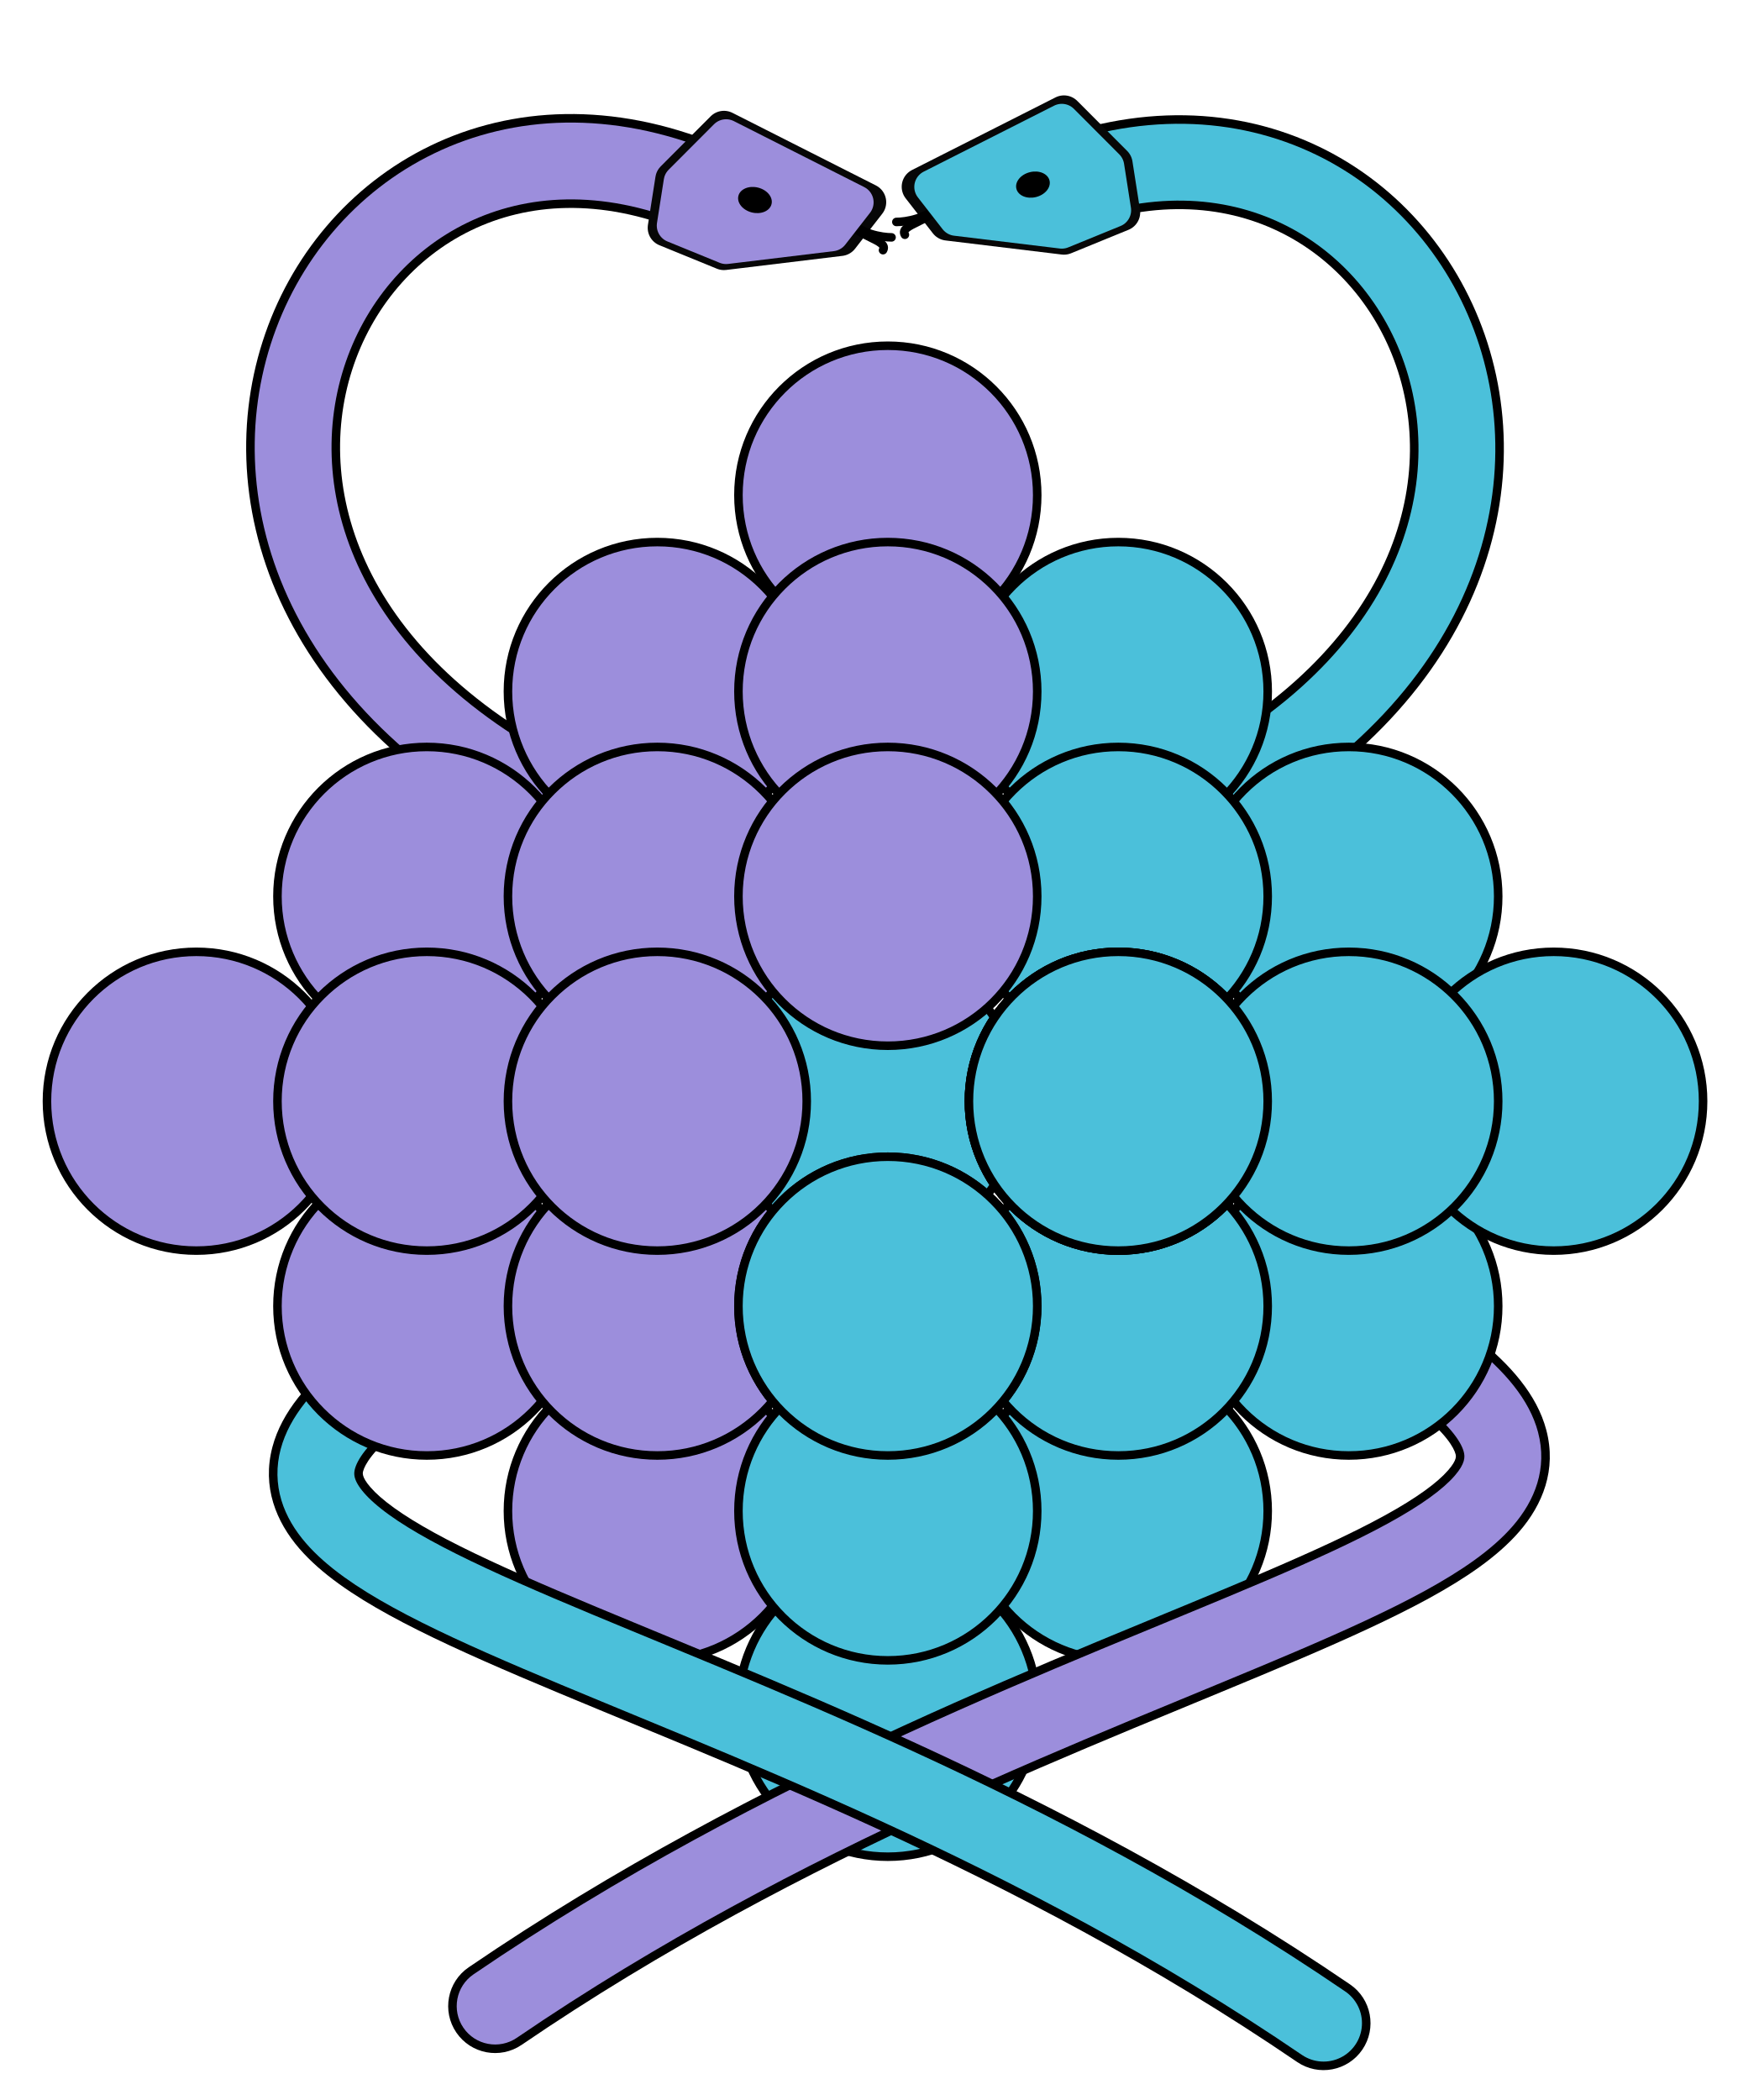
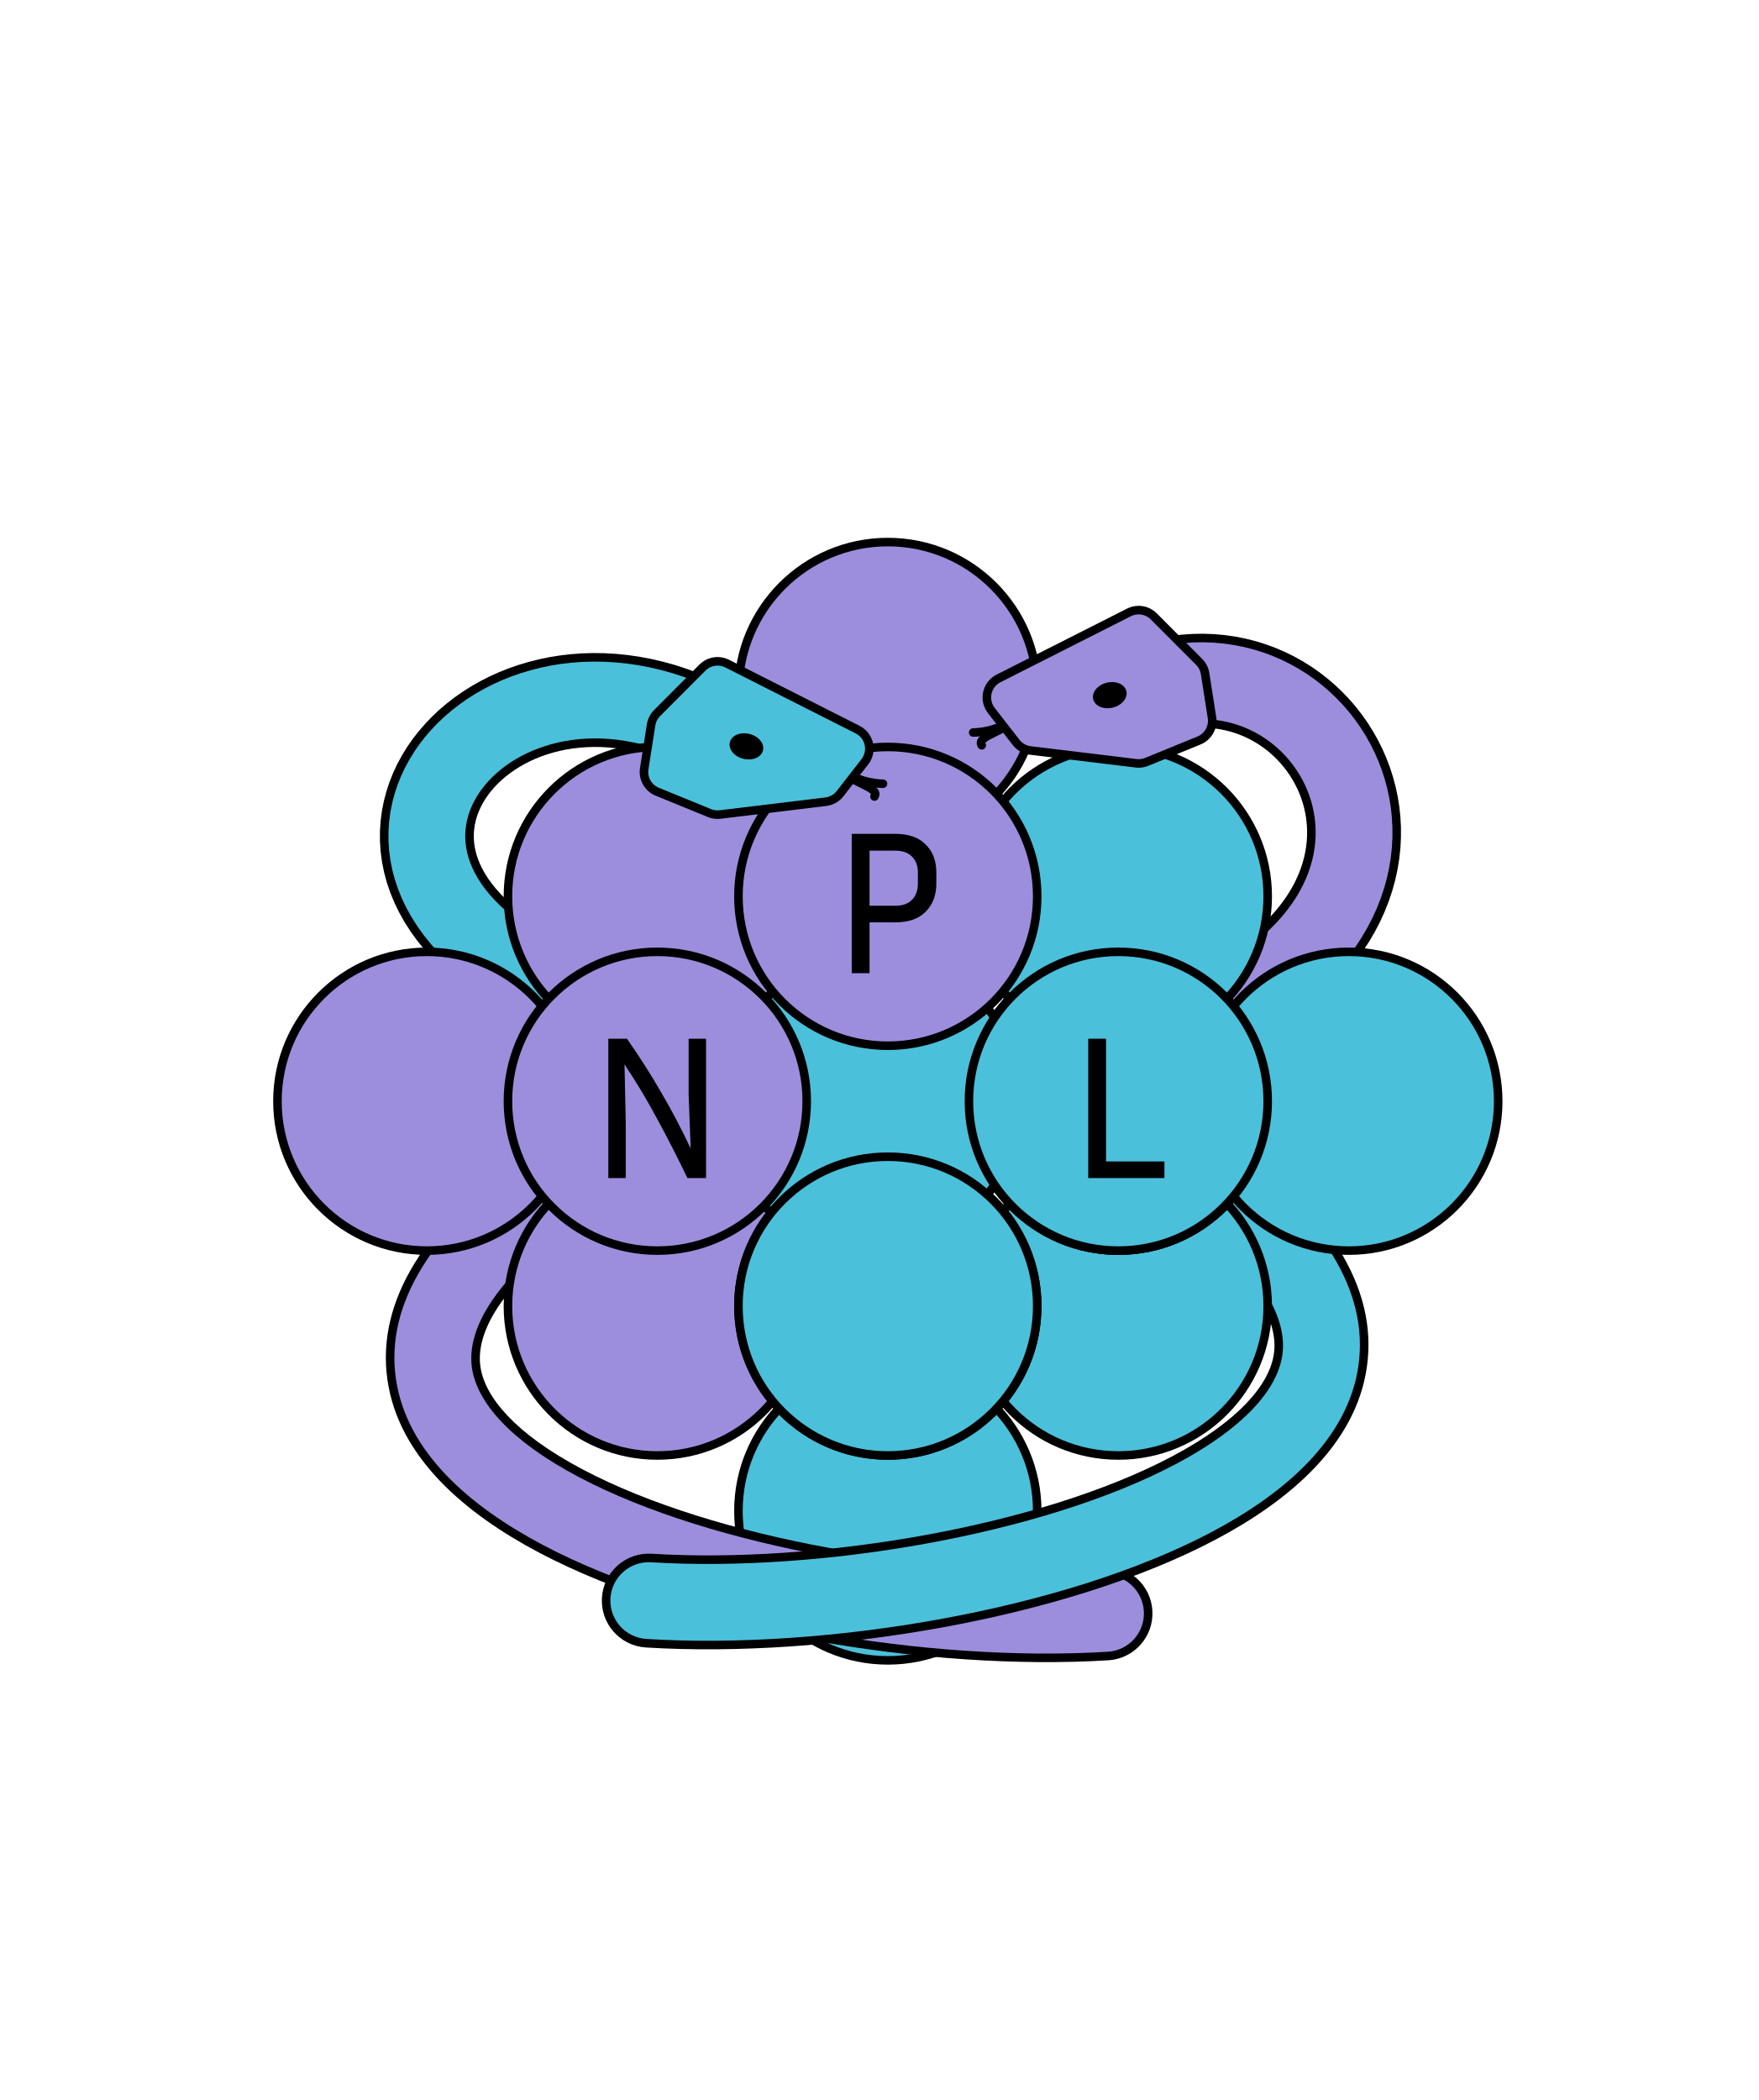
<svg xmlns="http://www.w3.org/2000/svg" width="206" height="246" viewBox="0 0 206 246" fill="none">
-   <circle cx="18" cy="18" r="17.5" transform="matrix(1 0 0 -1 86 218)" fill="#4BC0DA" stroke="black" />
-   <circle cx="18" cy="18" r="17.5" transform="matrix(1 0 0 -1 59 195)" fill="#9C8EDC" stroke="black" />
-   <circle cx="131" cy="177" r="17.5" transform="rotate(180 131 177)" fill="#4BC0DA" stroke="black" />
-   <path d="M54.901 230.456C52.391 232.168 51.745 235.59 53.456 238.099C55.168 240.609 58.59 241.255 61.099 239.544L54.901 230.456ZM61.099 239.544C94.384 216.84 128.796 204.376 152.148 194.398C157.941 191.923 163.147 189.557 167.433 187.207C171.633 184.903 175.411 182.371 177.974 179.407C180.705 176.248 182.365 172.173 181.132 167.51C180.035 163.358 176.888 159.832 172.979 156.705L166.108 165.295C169.415 167.941 170.311 169.614 170.498 170.321C170.549 170.517 170.736 170.96 169.653 172.213C168.401 173.66 166.024 175.434 162.143 177.562C158.348 179.644 153.547 181.838 147.826 184.283C125.117 193.986 89.325 206.976 54.901 230.456L61.099 239.544Z" fill="black" />
-   <path d="M55.464 231.282C53.411 232.683 52.882 235.483 54.282 237.536C55.683 239.589 58.483 240.118 60.536 238.718L55.464 231.282ZM60.536 238.718C93.924 215.943 128.462 203.431 151.755 193.479C157.542 191.006 162.711 188.656 166.952 186.33C171.123 184.042 174.774 181.579 177.218 178.753C179.799 175.768 181.291 172.022 180.166 167.765C179.151 163.927 176.209 160.569 172.355 157.486L166.732 164.514C170.094 167.204 171.195 169.045 171.464 170.066C171.624 170.667 171.643 171.44 170.409 172.867C169.039 174.452 166.534 176.294 162.624 178.439C158.784 180.545 153.947 182.755 148.219 185.202C125.451 194.93 89.785 207.872 55.464 231.282L60.536 238.718Z" fill="#9C8EDC" />
-   <path d="M158.141 232.456C160.651 234.168 161.297 237.59 159.586 240.099C157.874 242.609 154.452 243.255 151.943 241.544L158.141 232.456ZM151.943 241.544C118.658 218.84 84.246 206.376 60.894 196.398C55.101 193.923 49.895 191.557 45.609 189.207C41.409 186.903 37.631 184.371 35.068 181.407C32.337 178.248 30.677 174.173 31.91 169.51C33.007 165.358 36.154 161.832 40.063 158.705L46.934 167.295C43.627 169.941 42.731 171.614 42.544 172.321C42.493 172.517 42.306 172.96 43.389 174.213C44.641 175.66 47.018 177.434 50.899 179.562C54.694 181.644 59.495 183.838 65.216 186.283C87.925 195.986 123.717 208.976 158.141 232.456L151.943 241.544Z" fill="black" />
-   <path d="M155.042 237C87.333 190.816 14.634 186.092 43.499 163" stroke="#4BC0DA" stroke-width="9" stroke-linecap="round" />
-   <path d="M68 95.5C8 68 38 4 82 22" stroke="black" stroke-width="11" />
-   <path d="M68 95.5C8 68 38 4 82 22" stroke="#9C8EDC" stroke-width="9" />
-   <path d="M137 95.642C197 68.142 167 4.142 123 22.142" stroke="black" stroke-width="11" />
-   <path d="M137 95.642C197 68.142 167 4.142 123 22.142" stroke="#4BC0DA" stroke-width="9" />
-   <circle cx="18" cy="18" r="17.5" transform="matrix(1 0 0 -1 84 147)" fill="#4BC0DA" stroke="black" />
-   <circle cx="50" cy="105" r="17.5" fill="#9C8EDC" stroke="black" />
-   <circle cx="18" cy="18" r="17.5" transform="matrix(-1 0 0 1 149 63)" fill="#4BC0DA" stroke="black" />
-   <circle cx="77" cy="81" r="17.5" fill="#9C8EDC" stroke="black" />
-   <circle cx="18" cy="18" r="17.5" transform="matrix(-1 0 0 1 176 87)" fill="#4BC0DA" stroke="black" />
-   <circle cx="18" cy="18" r="17.5" transform="matrix(1 0 0 -1 32 171)" fill="#9C8EDC" stroke="black" />
-   <circle cx="158" cy="153" r="17.5" transform="rotate(180 158 153)" fill="#4BC0DA" stroke="black" />
-   <circle cx="77" cy="105" r="17.5" fill="#9C8EDC" stroke="black" />
-   <circle cx="18" cy="18" r="17.5" transform="matrix(-1 0 0 1 149 87)" fill="#4BC0DA" stroke="black" />
+   <circle cx="18" cy="18" r="17.5" transform="matrix(1 0 0 -1 86 195)" fill="#4BC0DA" stroke="black" />
+   <path d="M129.161 183.51C132.193 183.323 134.802 185.629 134.99 188.661C135.177 191.693 132.871 194.302 129.839 194.49L129.161 183.51ZM129.839 194.49C108.842 195.786 80.78 191.194 63.121 181.863C54.506 177.31 46.697 170.733 45.388 161.66C44.026 152.209 50.068 143.27 61.279 135.062L67.777 143.938C57.474 151.48 55.818 156.916 56.276 160.09C56.788 163.642 60.317 167.94 68.261 172.137C83.72 180.306 109.658 184.714 129.161 183.51L129.839 194.49Z" fill="black" />
+   <path d="M129.223 184.509C131.703 184.355 133.838 186.242 133.991 188.723C134.145 191.203 132.258 193.338 129.777 193.491L129.223 184.509ZM129.777 193.491C108.916 194.779 81.047 190.204 63.589 180.979C55.034 176.458 47.614 170.088 46.378 161.517C45.098 152.637 50.741 144.016 61.87 135.869L67.186 143.131C56.801 150.734 54.746 156.488 55.286 160.233C55.871 164.287 59.789 168.792 67.793 173.021C83.453 181.296 109.584 185.721 129.223 184.509L129.777 193.491Z" fill="#9C8EDC" />
+   <path d="M76.339 182.01C73.307 181.823 70.698 184.129 70.51 187.161C70.323 190.193 72.629 192.802 75.661 192.99L76.339 182.01ZM75.661 192.99C96.659 194.286 124.72 189.694 142.379 180.363C150.994 175.81 158.803 169.233 160.112 160.16C161.474 150.709 155.432 141.77 144.221 133.562L137.723 142.438C148.026 149.98 149.682 155.416 149.224 158.59C148.712 162.142 145.183 166.44 137.239 170.637C121.78 178.806 95.841 183.214 76.339 182.01L75.661 192.99Z" fill="black" />
+   <path d="M76.277 183.009C73.797 182.855 71.662 184.742 71.508 187.223C71.355 189.703 73.242 191.838 75.723 191.991L76.277 183.009ZM75.723 191.991C96.584 193.279 124.453 188.704 141.911 179.479C150.466 174.958 157.886 168.588 159.122 160.017C160.402 151.137 154.759 142.516 143.63 134.369L138.314 141.631C148.699 149.234 150.754 154.988 150.214 158.733C149.629 162.787 145.711 167.292 137.707 171.521C122.047 179.796 95.916 184.221 76.277 183.009L75.723 191.991Z" fill="#4BC0DA" />
+   <circle cx="104" cy="81" r="17.5" fill="#9C8EDC" stroke="black" />
+   <path d="M142.5 118.5C174 103.099 153.5 70 130.5 82.5" stroke="black" stroke-width="11" />
+   <path d="M142.5 118.5C174 103.099 153.5 70 130.5 82.5" stroke="#9C8EDC" stroke-width="9" />
+   <path d="M67.769 116.762C33.039 102.951 55.642 73.267 81 84.477" stroke="black" stroke-width="11" />
+   <path d="M67.769 116.762C33.039 102.951 55.642 73.267 81 84.477" stroke="#4BC0DA" stroke-width="9" />
  <circle cx="18" cy="18" r="17.5" transform="matrix(1 0 0 -1 59 171)" fill="#9C8EDC" stroke="black" />
  <circle cx="131" cy="153" r="17.5" transform="rotate(180 131 153)" fill="#4BC0DA" stroke="black" />
  <circle cx="104" cy="153" r="17.5" fill="#9C8EDC" stroke="black" />
  <circle cx="131" cy="129" r="17.5" fill="#9C8EDC" stroke="black" />
  <circle cx="18" cy="18" r="17.5" transform="matrix(-1 0 0 1 149 111)" fill="#9C8EDC" stroke="black" />
-   <circle cx="104" cy="58" r="17.5" fill="#9C8EDC" stroke="black" />
-   <circle cx="23" cy="129" r="17.5" fill="#9C8EDC" stroke="black" />
-   <circle cx="104" cy="81" r="17.5" fill="#9C8EDC" stroke="black" />
+   <circle cx="18" cy="18" r="17.5" transform="matrix(1 0 0 -1 84 147)" fill="#4BC0DA" stroke="black" />
+   <circle cx="77" cy="105" r="17.5" fill="#9C8EDC" stroke="black" />
+   <circle cx="18" cy="18" r="17.5" transform="matrix(-1 0 0 1 149 87)" fill="#4BC0DA" stroke="black" />
+   <circle cx="104" cy="105" r="17.5" fill="#9C8EDC" stroke="black" />
  <circle cx="50" cy="129" r="17.5" fill="#9C8EDC" stroke="black" />
-   <circle cx="18" cy="18" r="17.5" transform="matrix(-1 0 0 1 200 111)" fill="#4BC0DA" stroke="black" />
  <circle cx="18" cy="18" r="17.5" transform="matrix(-1 0 0 1 176 111)" fill="#4BC0DA" stroke="black" />
-   <circle cx="18" cy="18" r="17.5" transform="matrix(1 0 0 -1 86 195)" fill="#4BC0DA" stroke="black" />
  <circle cx="18" cy="18" r="17.5" transform="matrix(1 0 0 -1 113 147)" fill="#4BC0DA" stroke="black" />
-   <circle cx="104" cy="105" r="17.5" fill="#9C8EDC" stroke="black" />
  <circle cx="77" cy="129" r="17.5" fill="#9C8EDC" stroke="black" />
  <circle cx="18" cy="18" r="17.5" transform="matrix(1 0 0 -1 86 171)" fill="#4BC0DA" stroke="black" />
-   <path d="M111.014 25.983L124.633 27.633L131.364 24.882L130.48 19.235L124.633 13.374L107.825 21.88L111.014 25.983Z" fill="#0C0D0D" stroke="#070707" stroke-width="4.4" stroke-linejoin="round" />
-   <path d="M110 24C108.667 25.6 106.111 26 105 26" stroke="black" stroke-linecap="round" stroke-linejoin="round" />
-   <path d="M110 24C109.231 25.92 105.279 26.3 106 27.5" stroke="black" stroke-linecap="round" stroke-linejoin="round" />
-   <path d="M112 25.626L124.381 27.126L130.5 24.626L129.696 19.491L124.381 14.163L109.101 21.895L112 25.626Z" fill="#4BC0DA" stroke="#4BC0DA" stroke-width="4" stroke-linejoin="round" />
-   <ellipse cx="121" cy="21.626" rx="2" ry="1.5" transform="rotate(-14 121 21.6257)" fill="black" />
-   <path d="M98.422 27.789L84.803 29.439L78.072 26.688L78.956 21.041L84.803 15.18L101.611 23.686L98.422 27.789Z" fill="#0C0D0D" stroke="#070707" stroke-width="4.4" stroke-linejoin="round" />
-   <path d="M99.436 25.806C100.769 27.406 103.325 27.806 104.436 27.806" stroke="black" stroke-linecap="round" stroke-linejoin="round" />
-   <path d="M99.436 25.806C100.205 27.726 104.157 28.106 103.436 29.306" stroke="black" stroke-linecap="round" stroke-linejoin="round" />
-   <path d="M97.436 27.432L85.055 28.932L78.936 26.432L79.74 21.297L85.055 15.969L100.334 23.701L97.436 27.432Z" fill="#9C8EDC" stroke="#9C8EDC" stroke-width="4" stroke-linejoin="round" />
-   <ellipse cx="2" cy="1.5" rx="2" ry="1.5" transform="matrix(-0.970296 -0.241922 -0.241922 0.970296 90.7392 22.46)" fill="black" />
+   <path d="M119 83.806C117.667 85.406 115.111 85.806 114 85.806" stroke="black" stroke-linecap="round" stroke-linejoin="round" />
+   <path d="M119 83.806C118.231 85.726 114.279 86.106 115 87.306" stroke="black" stroke-linecap="round" stroke-linejoin="round" />
+   <path d="M121 85.432L133.381 86.932L139.5 84.432L138.696 79.297L133.381 73.969L118.101 81.701L121 85.432Z" fill="#9C8EDC" stroke="black" stroke-width="6" stroke-linejoin="round" />
+   <path d="M121 85.432L133.381 86.932L139.5 84.432L138.696 79.297L133.381 73.969L118.101 81.701L121 85.432Z" fill="#9C8EDC" stroke="#9C8EDC" stroke-width="4" stroke-linejoin="round" />
+   <ellipse cx="130" cy="81.432" rx="2" ry="1.5" transform="rotate(-14 130 81.4316)" fill="black" />
+   <path d="M98.436 89.806C99.769 91.406 102.325 91.806 103.436 91.806" stroke="black" stroke-linecap="round" stroke-linejoin="round" />
+   <path d="M98.436 89.806C99.205 91.726 103.157 92.106 102.436 93.306" stroke="black" stroke-linecap="round" stroke-linejoin="round" />
+   <path d="M96.436 91.432L84.055 92.932L77.936 90.432L78.74 85.297L84.055 79.969L99.334 87.701L96.436 91.432Z" fill="#4BC0DA" stroke="black" stroke-width="6" stroke-linejoin="round" />
+   <path d="M96.436 91.432L84.055 92.932L77.936 90.432L78.74 85.297L84.055 79.969L99.334 87.701L96.436 91.432Z" fill="#4BC0DA" stroke="#4BC0DA" stroke-width="4" stroke-linejoin="round" />
+   <ellipse cx="2" cy="1.5" rx="2" ry="1.5" transform="matrix(-0.970296 -0.241922 -0.241922 0.970296 89.7392 86.46)" fill="black" />
+   <path d="M71.259 138V121.68H73.443C74.899 123.76 76.235 125.856 77.451 127.968C78.683 130.064 79.835 132.256 80.907 134.544L80.667 128.304V121.68H82.707V138H80.523C79.403 135.664 78.243 133.392 77.043 131.184C75.859 128.96 74.563 126.792 73.155 124.68L73.299 131.328V138H71.259Z" fill="black" />
+   <path d="M99.771 114V97.68H104.859C106.427 97.68 107.619 98.096 108.435 98.928C109.267 99.744 109.683 100.84 109.683 102.216V103.488C109.683 104.864 109.267 105.968 108.435 106.8C107.619 107.632 106.427 108.048 104.859 108.048H101.859V114H99.771ZM104.859 99.648H101.859V106.104H104.859C105.723 106.104 106.379 105.872 106.827 105.408C107.291 104.944 107.523 104.304 107.523 103.488V102.216C107.523 101.416 107.291 100.792 106.827 100.344C106.379 99.88 105.723 99.648 104.859 99.648Z" fill="black" />
+   <path d="M136.402 136.056V138H127.474V121.68H129.562V136.056H136.402Z" fill="black" />
</svg>
